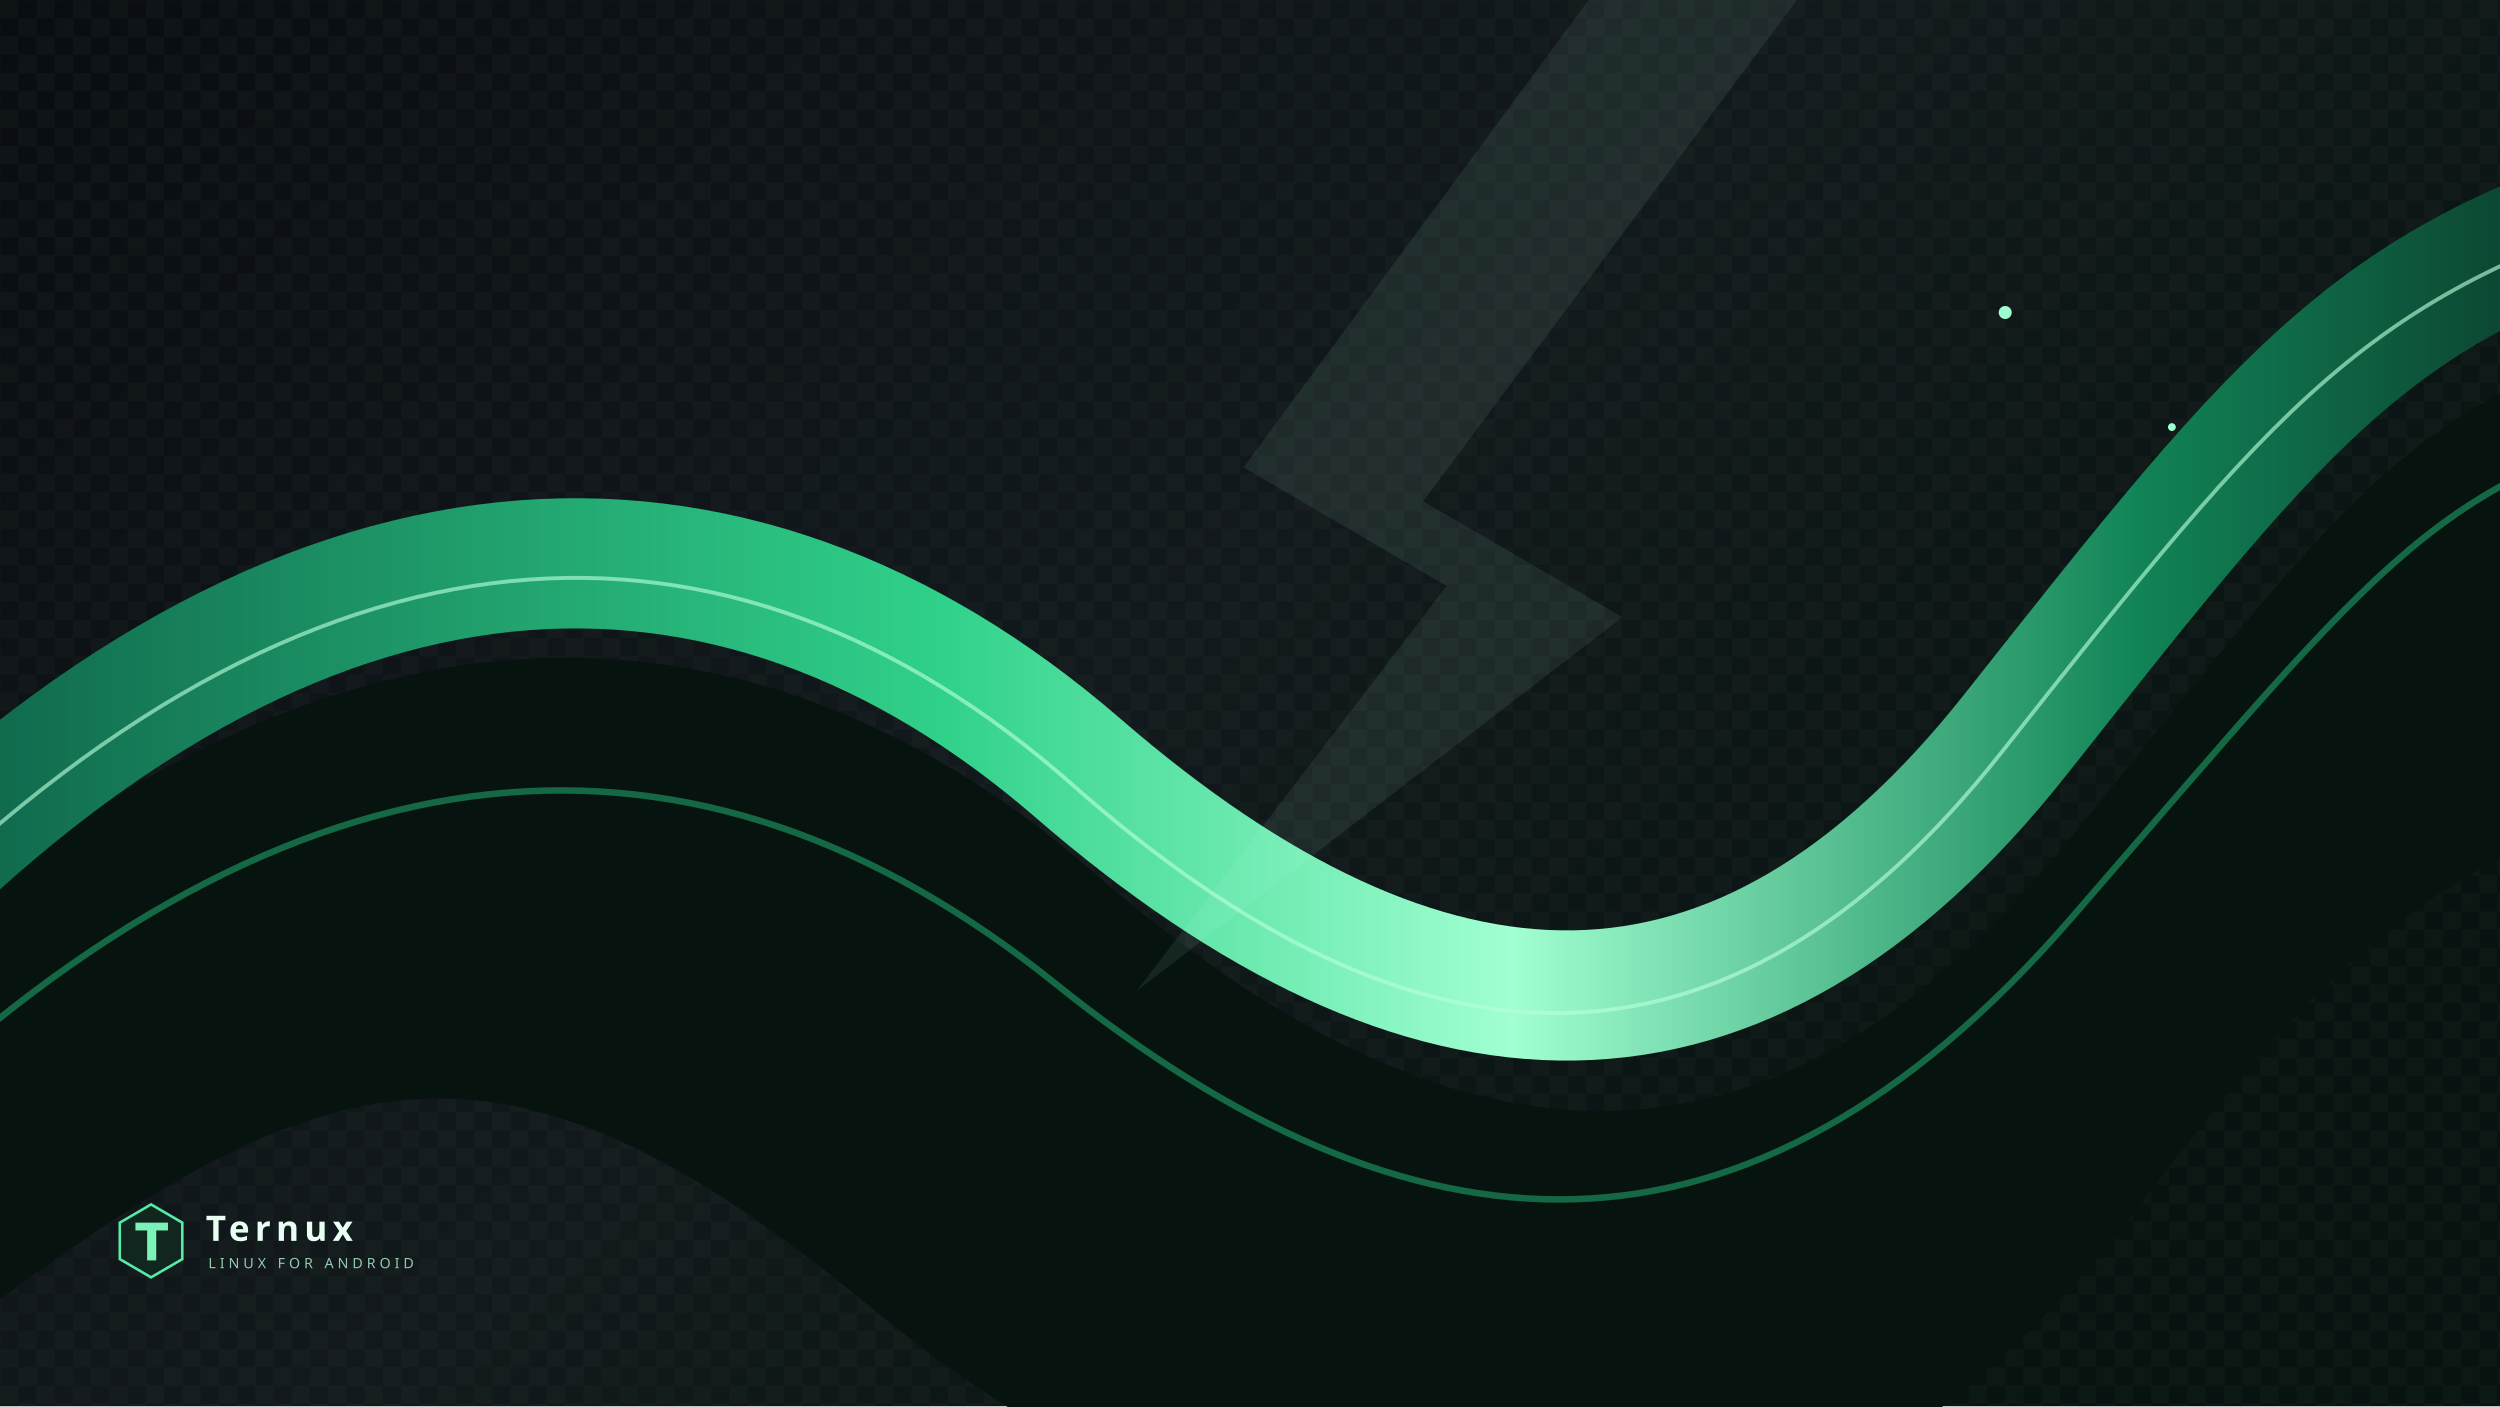
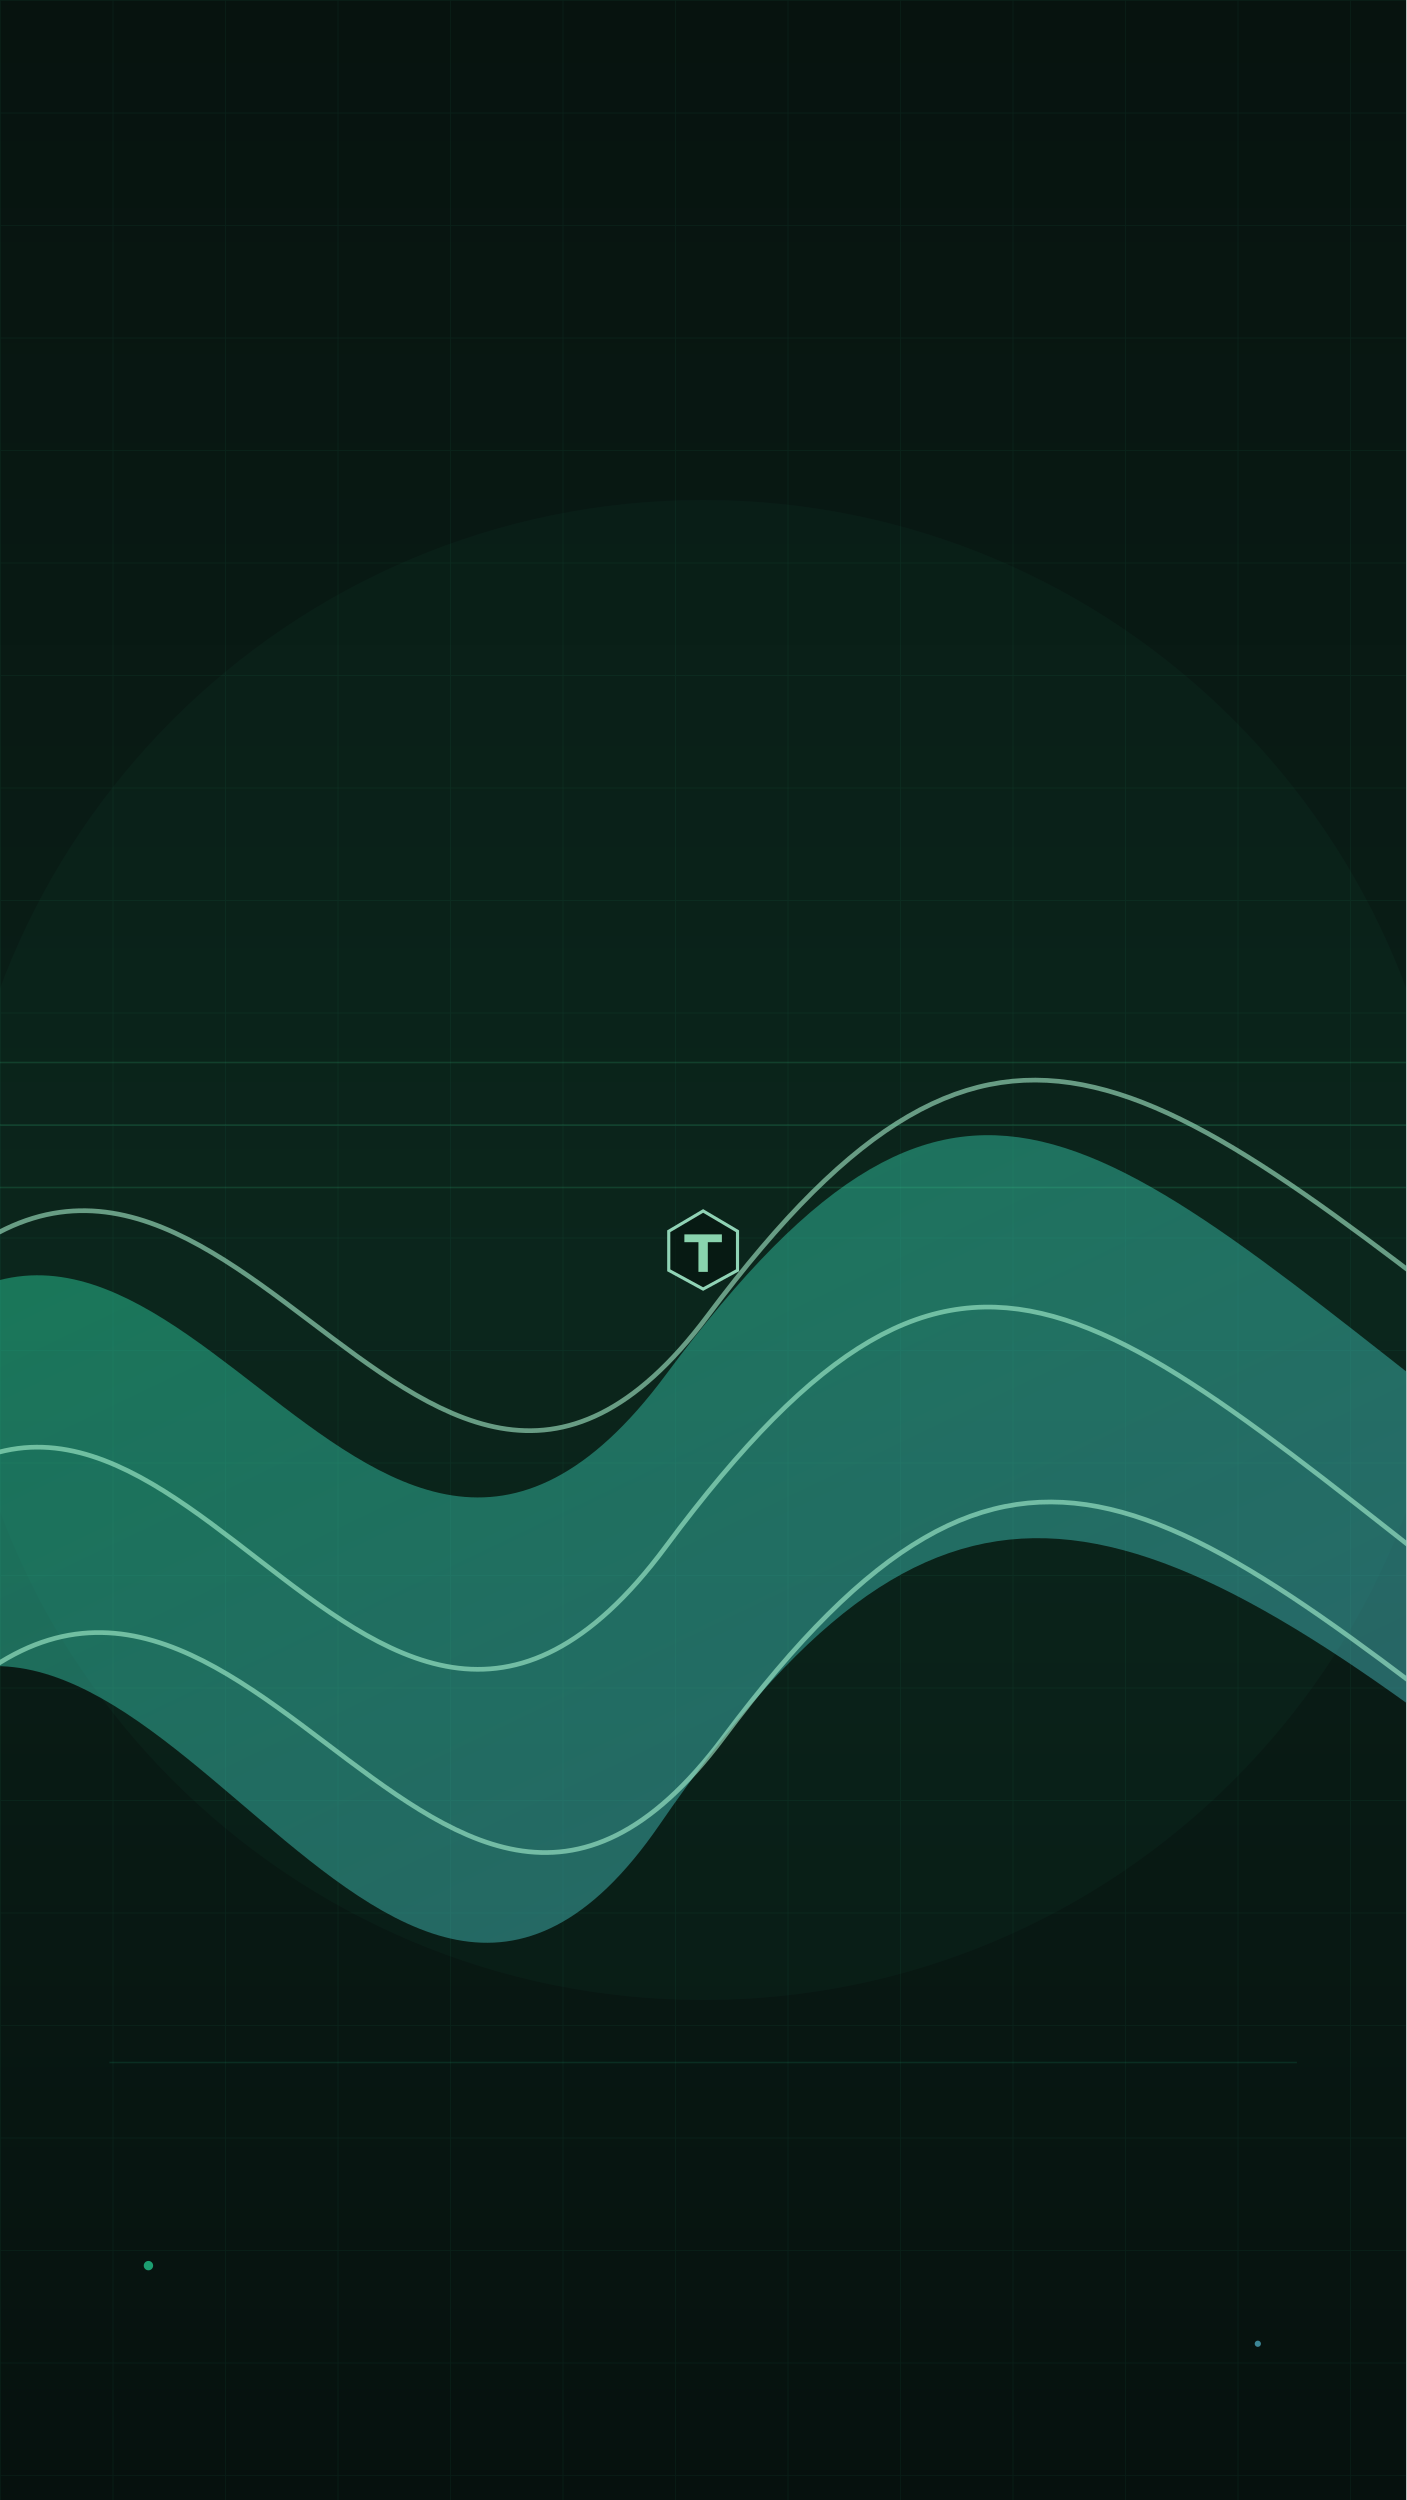
- <svg xmlns="http://www.w3.org/2000/svg" width="1920" height="1080" viewBox="0 0 1920 1080">
+ <svg xmlns="http://www.w3.org/2000/svg" width="900" height="1600" viewBox="0 0 900 1600" preserveAspectRatio="xMidYMid slice" role="img" aria-label="Ternux Carbon Wave">
  <defs>
-     <linearGradient id="carbon" x2="1" y2=".6">
-       <stop stop-color="#090d12" />
-       <stop offset=".55" stop-color="#12191c" />
-       <stop offset="1" stop-color="#071310" />
+     <linearGradient id="bg" x1="0" y1="0" x2="0" y2="1">
+       <stop stop-color="#07130f" />
+       <stop offset=".52" stop-color="#0a2018" />
+       <stop offset="1" stop-color="#06110e" />
    </linearGradient>
-     <linearGradient id="fold">
-       <stop stop-color="#0c5c45" />
-       <stop offset=".38" stop-color="#30d18a" />
-       <stop offset=".58" stop-color="#a1ffd1" />
-       <stop offset=".8" stop-color="#118356" />
-       <stop offset="1" stop-color="#09251e" />
+     <radialGradient id="planet" cx="32%" cy="26%" r="76%">
+       <stop stop-color="#25d99a" stop-opacity=".94" />
+       <stop offset=".45" stop-color="#087a52" />
+       <stop offset="1" stop-color="#081b14" />
+     </radialGradient>
+     <linearGradient id="accent" x1="0" y1="0" x2="1" y2="1">
+       <stop stop-color="#25d99a" />
+       <stop offset="1" stop-color="#53b6d0" />
    </linearGradient>
-     <pattern id="carbonweave" width="28" height="28" patternUnits="userSpaceOnUse">
-       <path d="M0 0h14v14H0zm14 14h14v14H14z" fill="#a6beaf" opacity=".035" />
-       <path d="M14 0h14M0 14v14" stroke="#7b9788" opacity=".035" />
+     <radialGradient id="moon">
+       <stop stop-color="#e2fff0" />
+       <stop offset=".72" stop-color="#53b6d0" stop-opacity=".74" />
+       <stop offset="1" stop-color="#53b6d0" stop-opacity="0" />
+     </radialGradient>
+     <pattern id="grid" width="72" height="72" patternUnits="userSpaceOnUse">
+       <path d="M72 0H0V72" fill="none" stroke="#25d99a" stroke-width="1" opacity=".12" />
    </pattern>
  </defs>
-   <rect width="1920" height="1080" fill="url(#carbon)" />
-   <rect width="1920" height="1080" fill="url(#carbonweave)" />
-   <path d="M-120 780C220 440 565 430 840 670s520 255 744-19 260-347 500-408v365c-213 36-309 144-444 322-274 358-655 335-970 75S226 818-120 1090Z" fill="#07130f" />
-   <path d="M-100 710C230 370 560 358 828 590s508 242 720-26 278-354 525-420" fill="none" stroke="url(#fold)" stroke-width="100" />
-   <path d="M-92 718C240 380 560 370 824 603s502 242 713-25 282-358 530-426" fill="none" stroke="#b7ffda" stroke-opacity=".63" stroke-width="3" />
-   <path d="M-100 870C230 550 536 535 810 755s530 239 780-49 277-337 500-394" fill="none" stroke="#22c57d" stroke-opacity=".48" stroke-width="5" />
-   <path d="M1220 0 955 359l156 91L873 761l373-287-153-89L1380 0Z" fill="#bcffe0" opacity=".08" />
-   <circle cx="1540" cy="240" r="5" fill="#9dffd0" />
-   <circle cx="1668" cy="328" r="3" fill="#9dffd0" />
-   <g transform="translate(92 925)">
-     <path d="m24 0 24 14v28L24 56 0 42V14z" fill="#10261e" stroke="#55eca6" stroke-width="2" />
-     <path d="M12 14h25v6H28v23h-7V20H12z" fill="#7af2b8" />
-     <text x="66" y="28" fill="#eafff4" font-family="sans-serif" font-size="27" font-weight="700" letter-spacing="4">Ternux</text>
-     <text x="68" y="49" fill="#91c9ad" font-family="sans-serif" font-size="11" letter-spacing="3">LINUX FOR ANDROID</text>
+   <rect width="900" height="1600" fill="url(#bg)" />
+   <rect width="900" height="1600" fill="url(#grid)" opacity=".55" />
+   <circle cx="450" cy="800" r="480" fill="#25d99a" opacity=".035" />
+   <g>
+     <path d="M-90 890c190-255 320 254 516-10s279-151 560 65v210c-270-213-386-246-564 13S90 920-90 1110z" fill="url(#accent)" opacity=".46" />
+     <path d="M-70 850c205-256 334 245 523-8s285-155 557 55M-90 1000c190-255 320 254 516-10s279-151 560 65M-60 1120c205-256 334 245 523-8s285-155 557 55" fill="none" stroke="#b4ffda" stroke-width="3" opacity=".55" />
+     <path d="M-30 680h960M-30 720h960M-30 760h960" stroke="#42efa0" stroke-width="1" opacity=".14" />
  </g>
+   <g transform="translate(450 800)" opacity=".8">
+     <path d="M0-25 22-12v25L0 25-22 13v-25z" fill="#07160f" fill-opacity=".85" stroke="#b2ffdc" stroke-width="2" />
+     <path d="M-12-10h24v5H3v19h-6V-5h-9z" fill="#a9ffd2" />
+   </g>
+   <path d="M70 1320h760" stroke="#25d99a" stroke-width="1" opacity=".12" />
+   <circle cx="95" cy="1450" r="3" fill="#25d99a" opacity=".7" />
+   <circle cx="805" cy="1500" r="2" fill="#53b6d0" opacity=".7" />
</svg>
